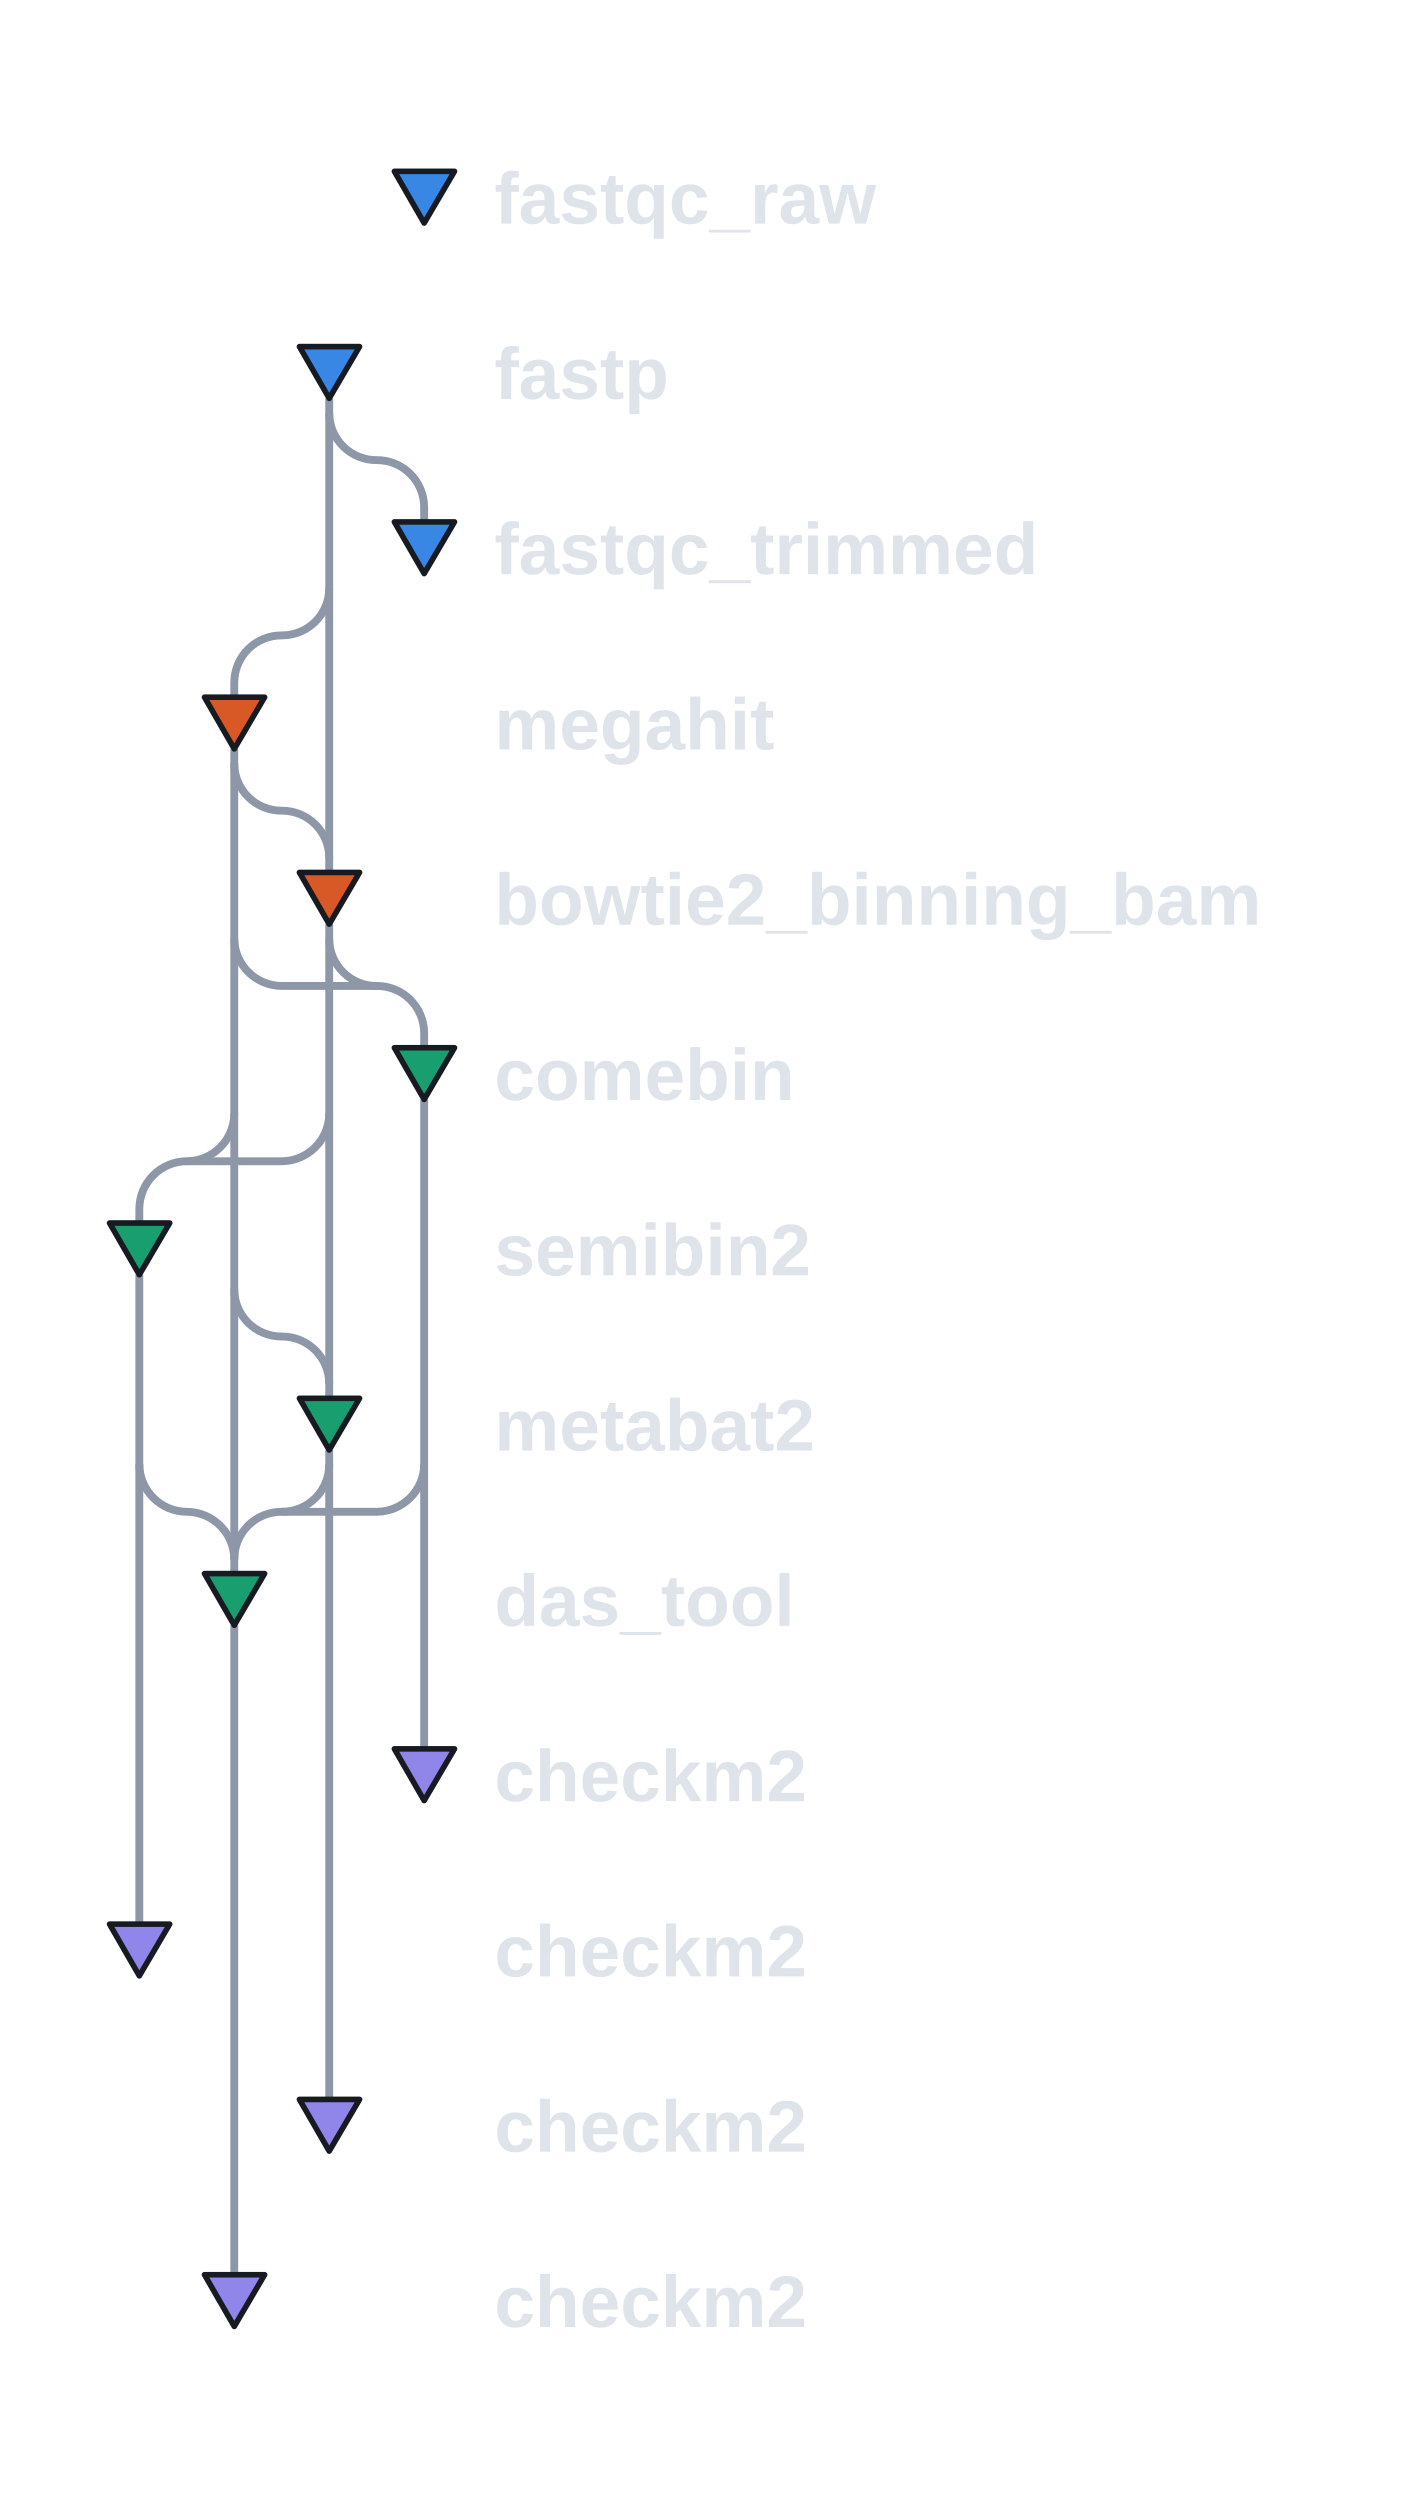
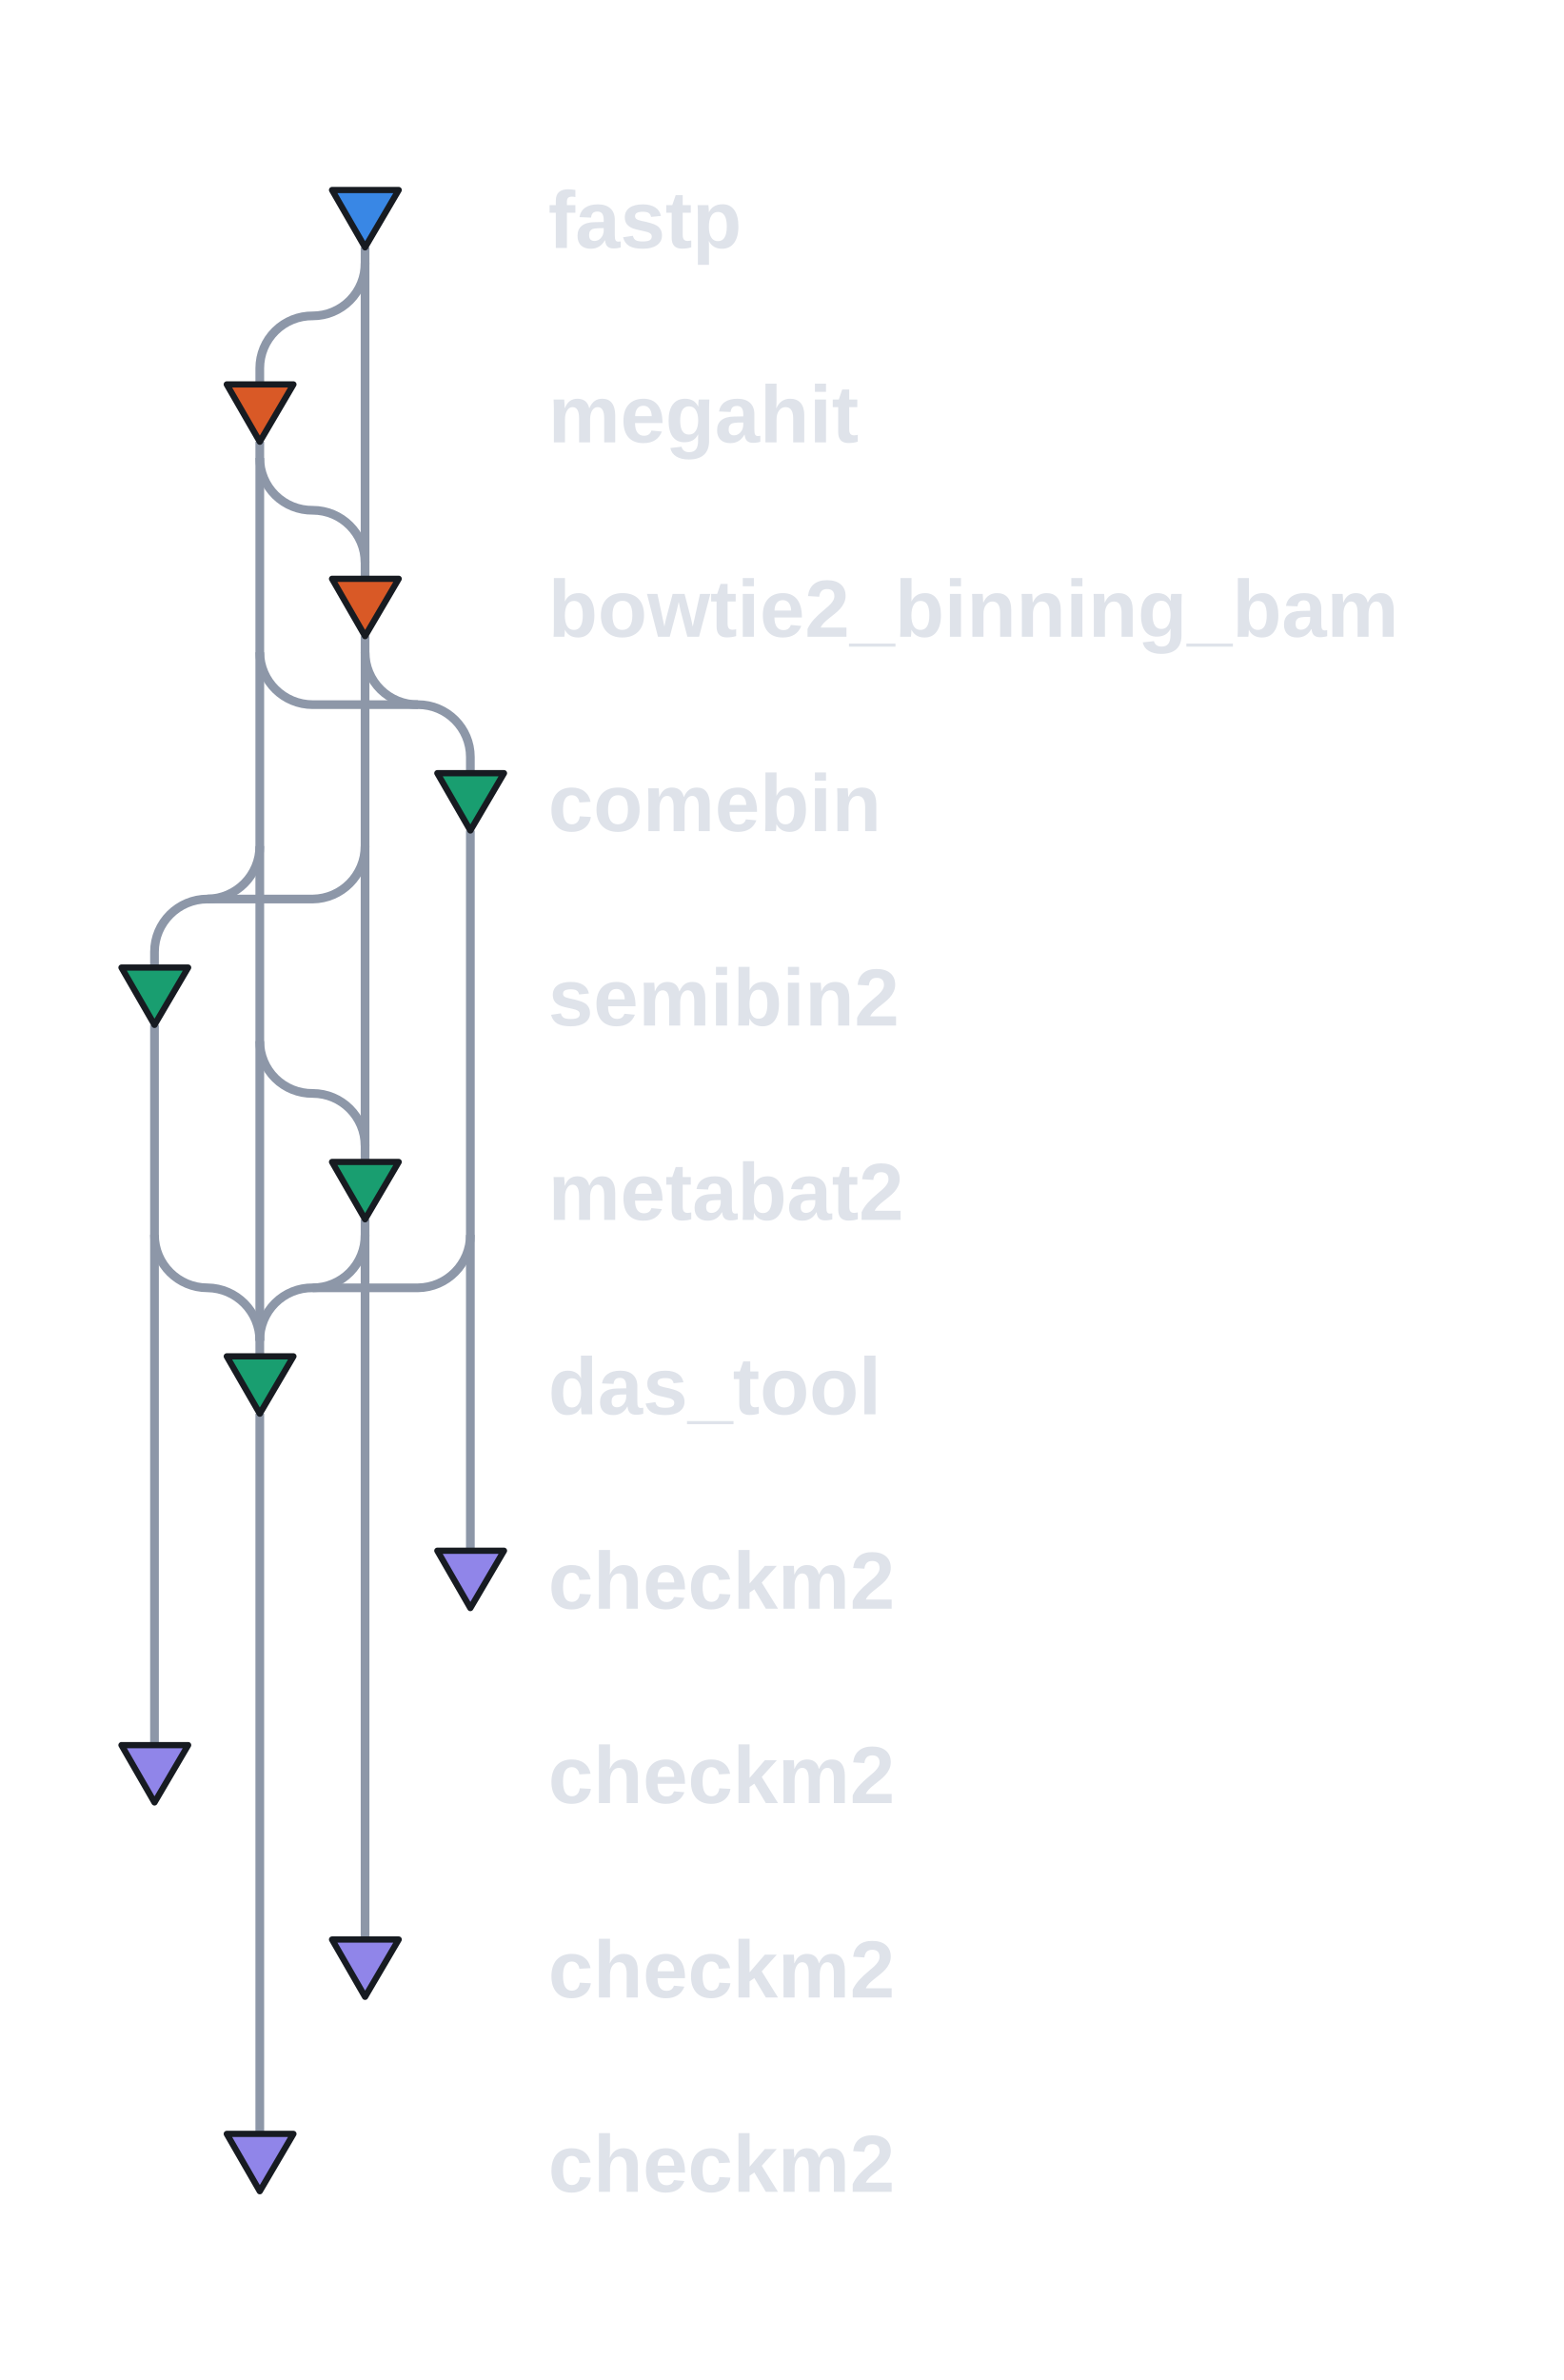
- <svg xmlns="http://www.w3.org/2000/svg" width="251" height="445" viewBox="0 0 251 445">
+ <svg xmlns="http://www.w3.org/2000/svg" width="251" height="382" viewBox="0 0 251 382">
  <g fill="none" stroke="#8D97A8" stroke-width="1.4" stroke-linejoin="round" stroke-linecap="butt">
-     <path d="M 58.6,70.9 L 58.6,73.5 L 58.6,104.7 L 58.6,152.8 L 58.6,155.3" />
-     <path d="M 58.6,164.5 L 58.6,167.1 L 58.6,198.2 L 58.6,246.3 L 58.6,248.9" />
-     <path d="M 58.6,258.1 L 58.6,260.6 L 58.6,373.7" />
-     <path d="M 75.5,92.9 L 75.5,90.3 A 8.4,8.4 0 0 0 67.1,81.9 A 8.4,8.4 0 0 1 58.6,73.5" />
-     <path d="M 75.5,186.5 L 75.5,183.9 A 8.4,8.4 0 0 0 67.1,175.5 L 50.2,175.5 A 8.5,8.5 0 0 1 41.7,167.1" />
-     <path d="M 75.5,195.7 L 75.5,260.6 L 75.5,311.3" />
-     <path d="M 41.7,124.1 L 41.7,121.5 A 8.4,8.4 0 0 1 50.2,113.1 A 8.4,8.4 0 0 0 58.6,104.7" />
-     <path d="M 41.7,133.3 L 41.7,135.8 L 41.7,167.1 L 41.7,198.2 L 41.7,229.4 L 41.7,277.6 L 41.7,280.1" />
-     <path d="M 41.7,289.3 L 41.7,404.9" />
-     <path d="M 24.8,217.7 L 24.8,215.2 A 8.5,8.5 0 0 1 33.3,206.7 L 50.2,206.7 A 8.5,8.5 0 0 0 58.6,198.2" />
-     <path d="M 24.8,226.9 L 24.8,260.6 L 24.8,342.5" />
-     <path d="M 41.7,135.8 A 8.4,8.4 0 0 0 50.2,144.3 A 8.4,8.4 0 0 1 58.6,152.8" />
-     <path d="M 41.7,198.2 A 8.5,8.5 0 0 1 33.3,206.7" />
-     <path d="M 41.7,229.4 A 8.4,8.4 0 0 0 50.2,237.9 A 8.4,8.4 0 0 1 58.6,246.3" />
-     <path d="M 58.6,167.1 A 8.4,8.4 0 0 0 67.1,175.5" />
-     <path d="M 75.5,260.6 A 8.5,8.5 0 0 1 67.1,269.1 L 50.2,269.1 A 8.4,8.4 0 0 0 41.7,277.6" />
-     <path d="M 24.8,260.6 A 8.5,8.5 0 0 0 33.3,269.1 A 8.5,8.5 0 0 1 41.7,277.6" />
-     <path d="M 58.6,260.6 A 8.4,8.4 0 0 1 50.2,269.1" />
+     <path d="M 58.6,39.7 L 58.6,42.2 L 58.6,90.3 L 58.6,92.9" />
+     <path d="M 58.6,102.1 L 58.6,104.7 L 58.6,135.8 L 58.6,183.9 L 58.6,186.5" />
+     <path d="M 58.6,195.7 L 58.6,198.2 L 58.6,311.3" />
+     <path d="M 41.7,61.7 L 41.7,59.1 A 8.4,8.4 0 0 1 50.2,50.7 A 8.4,8.4 0 0 0 58.6,42.2" />
+     <path d="M 41.7,70.9 L 41.7,73.5 L 41.7,104.7 L 41.7,135.8 L 41.7,167.1 L 41.7,215.2 L 41.7,217.7" />
+     <path d="M 41.7,226.9 L 41.7,342.5" />
+     <path d="M 75.5,124.1 L 75.5,121.5 A 8.4,8.4 0 0 0 67.1,113.1 L 50.2,113.1 A 8.5,8.5 0 0 1 41.7,104.7" />
+     <path d="M 75.5,133.3 L 75.5,198.2 L 75.5,248.9" />
+     <path d="M 24.8,155.3 L 24.8,152.8 A 8.5,8.5 0 0 1 33.3,144.3 L 50.2,144.3 A 8.5,8.5 0 0 0 58.6,135.8" />
+     <path d="M 24.8,164.5 L 24.8,198.2 L 24.8,280.1" />
+     <path d="M 41.7,73.5 A 8.4,8.4 0 0 0 50.2,81.9 A 8.4,8.4 0 0 1 58.6,90.3" />
+     <path d="M 41.7,135.8 A 8.5,8.5 0 0 1 33.3,144.3" />
+     <path d="M 41.7,167.1 A 8.4,8.4 0 0 0 50.2,175.5 A 8.4,8.4 0 0 1 58.6,183.9" />
+     <path d="M 58.6,104.7 A 8.4,8.4 0 0 0 67.1,113.1" />
+     <path d="M 75.5,198.2 A 8.5,8.5 0 0 1 67.1,206.7 L 50.2,206.7 A 8.4,8.4 0 0 0 41.7,215.2" />
+     <path d="M 24.8,198.2 A 8.5,8.5 0 0 0 33.3,206.7 A 8.5,8.5 0 0 1 41.7,215.2" />
+     <path d="M 58.6,198.2 A 8.4,8.4 0 0 1 50.2,206.7" />
  </g>
  <g>
-     <polygon points="70.2,30.5 80.9,30.5 75.5,39.7" fill="#3987e5" stroke="#171b21" stroke-width="1.0" stroke-linejoin="round" />
-     <text x="88.0" y="39.8" font-family="Arial" font-size="13" fill="#DFE3EA" font-weight="600" text-anchor="start">fastqc_raw</text>
+     <polygon points="53.3,30.5 64.0,30.5 58.6,39.7" fill="#3987e5" stroke="#171b21" stroke-width="1.0" stroke-linejoin="round" />
+     <text x="88.0" y="39.8" font-family="Arial" font-size="13" fill="#DFE3EA" font-weight="600" text-anchor="start">fastp</text>
  </g>
  <g>
-     <polygon points="53.3,61.7 64.0,61.7 58.6,70.9" fill="#3987e5" stroke="#171b21" stroke-width="1.0" stroke-linejoin="round" />
-     <text x="88.0" y="71.0" font-family="Arial" font-size="13" fill="#DFE3EA" font-weight="600" text-anchor="start">fastp</text>
+     <polygon points="36.4,61.7 47.1,61.7 41.7,70.9" fill="#d95926" stroke="#171b21" stroke-width="1.0" stroke-linejoin="round" />
+     <text x="88.0" y="71.0" font-family="Arial" font-size="13" fill="#DFE3EA" font-weight="600" text-anchor="start">megahit</text>
  </g>
  <g>
-     <polygon points="70.2,92.9 80.9,92.9 75.5,102.1" fill="#3987e5" stroke="#171b21" stroke-width="1.0" stroke-linejoin="round" />
-     <text x="88.0" y="102.2" font-family="Arial" font-size="13" fill="#DFE3EA" font-weight="600" text-anchor="start">fastqc_trimmed</text>
+     <polygon points="53.3,92.9 64.0,92.9 58.6,102.1" fill="#d95926" stroke="#171b21" stroke-width="1.0" stroke-linejoin="round" />
+     <text x="88.0" y="102.2" font-family="Arial" font-size="13" fill="#DFE3EA" font-weight="600" text-anchor="start">bowtie2_binning_bam</text>
  </g>
  <g>
-     <polygon points="36.4,124.1 47.1,124.1 41.7,133.3" fill="#d95926" stroke="#171b21" stroke-width="1.0" stroke-linejoin="round" />
-     <text x="88.0" y="133.4" font-family="Arial" font-size="13" fill="#DFE3EA" font-weight="600" text-anchor="start">megahit</text>
+     <polygon points="70.2,124.1 80.9,124.1 75.5,133.3" fill="#199e70" stroke="#171b21" stroke-width="1.0" stroke-linejoin="round" />
+     <text x="88.0" y="133.4" font-family="Arial" font-size="13" fill="#DFE3EA" font-weight="600" text-anchor="start">comebin</text>
  </g>
  <g>
-     <polygon points="53.3,155.3 64.0,155.3 58.6,164.5" fill="#d95926" stroke="#171b21" stroke-width="1.0" stroke-linejoin="round" />
-     <text x="88.0" y="164.6" font-family="Arial" font-size="13" fill="#DFE3EA" font-weight="600" text-anchor="start">bowtie2_binning_bam</text>
+     <polygon points="19.5,155.3 30.2,155.3 24.8,164.5" fill="#199e70" stroke="#171b21" stroke-width="1.0" stroke-linejoin="round" />
+     <text x="88.0" y="164.6" font-family="Arial" font-size="13" fill="#DFE3EA" font-weight="600" text-anchor="start">semibin2</text>
  </g>
  <g>
-     <polygon points="70.2,186.5 80.9,186.5 75.5,195.7" fill="#199e70" stroke="#171b21" stroke-width="1.0" stroke-linejoin="round" />
-     <text x="88.0" y="195.8" font-family="Arial" font-size="13" fill="#DFE3EA" font-weight="600" text-anchor="start">comebin</text>
+     <polygon points="53.3,186.5 64.0,186.5 58.6,195.7" fill="#199e70" stroke="#171b21" stroke-width="1.0" stroke-linejoin="round" />
+     <text x="88.0" y="195.8" font-family="Arial" font-size="13" fill="#DFE3EA" font-weight="600" text-anchor="start">metabat2</text>
  </g>
  <g>
-     <polygon points="19.5,217.7 30.2,217.7 24.8,226.9" fill="#199e70" stroke="#171b21" stroke-width="1.0" stroke-linejoin="round" />
-     <text x="88.0" y="227.0" font-family="Arial" font-size="13" fill="#DFE3EA" font-weight="600" text-anchor="start">semibin2</text>
+     <polygon points="36.4,217.7 47.1,217.7 41.7,226.9" fill="#199e70" stroke="#171b21" stroke-width="1.0" stroke-linejoin="round" />
+     <text x="88.0" y="227.0" font-family="Arial" font-size="13" fill="#DFE3EA" font-weight="600" text-anchor="start">das_tool</text>
  </g>
  <g>
-     <polygon points="53.3,248.9 64.0,248.9 58.6,258.1" fill="#199e70" stroke="#171b21" stroke-width="1.0" stroke-linejoin="round" />
-     <text x="88.0" y="258.2" font-family="Arial" font-size="13" fill="#DFE3EA" font-weight="600" text-anchor="start">metabat2</text>
+     <polygon points="70.2,248.9 80.9,248.9 75.5,258.1" fill="#9085e9" stroke="#171b21" stroke-width="1.0" stroke-linejoin="round" />
+     <text x="88.0" y="258.2" font-family="Arial" font-size="13" fill="#DFE3EA" font-weight="600" text-anchor="start">checkm2</text>
  </g>
  <g>
-     <polygon points="36.4,280.1 47.1,280.1 41.7,289.3" fill="#199e70" stroke="#171b21" stroke-width="1.0" stroke-linejoin="round" />
-     <text x="88.0" y="289.4" font-family="Arial" font-size="13" fill="#DFE3EA" font-weight="600" text-anchor="start">das_tool</text>
+     <polygon points="19.5,280.1 30.2,280.1 24.8,289.3" fill="#9085e9" stroke="#171b21" stroke-width="1.0" stroke-linejoin="round" />
+     <text x="88.0" y="289.4" font-family="Arial" font-size="13" fill="#DFE3EA" font-weight="600" text-anchor="start">checkm2</text>
  </g>
  <g>
-     <polygon points="70.2,311.3 80.9,311.3 75.5,320.5" fill="#9085e9" stroke="#171b21" stroke-width="1.0" stroke-linejoin="round" />
+     <polygon points="53.3,311.3 64.0,311.3 58.6,320.5" fill="#9085e9" stroke="#171b21" stroke-width="1.0" stroke-linejoin="round" />
    <text x="88.0" y="320.6" font-family="Arial" font-size="13" fill="#DFE3EA" font-weight="600" text-anchor="start">checkm2</text>
  </g>
  <g>
-     <polygon points="19.5,342.5 30.2,342.5 24.8,351.7" fill="#9085e9" stroke="#171b21" stroke-width="1.0" stroke-linejoin="round" />
+     <polygon points="36.4,342.5 47.1,342.5 41.7,351.7" fill="#9085e9" stroke="#171b21" stroke-width="1.0" stroke-linejoin="round" />
    <text x="88.0" y="351.8" font-family="Arial" font-size="13" fill="#DFE3EA" font-weight="600" text-anchor="start">checkm2</text>
  </g>
-   <g>
-     <polygon points="53.3,373.7 64.0,373.7 58.6,382.9" fill="#9085e9" stroke="#171b21" stroke-width="1.0" stroke-linejoin="round" />
-     <text x="88.0" y="383.0" font-family="Arial" font-size="13" fill="#DFE3EA" font-weight="600" text-anchor="start">checkm2</text>
-   </g>
-   <g>
-     <polygon points="36.4,404.9 47.1,404.9 41.7,414.1" fill="#9085e9" stroke="#171b21" stroke-width="1.0" stroke-linejoin="round" />
-     <text x="88.0" y="414.2" font-family="Arial" font-size="13" fill="#DFE3EA" font-weight="600" text-anchor="start">checkm2</text>
-   </g>
</svg>
